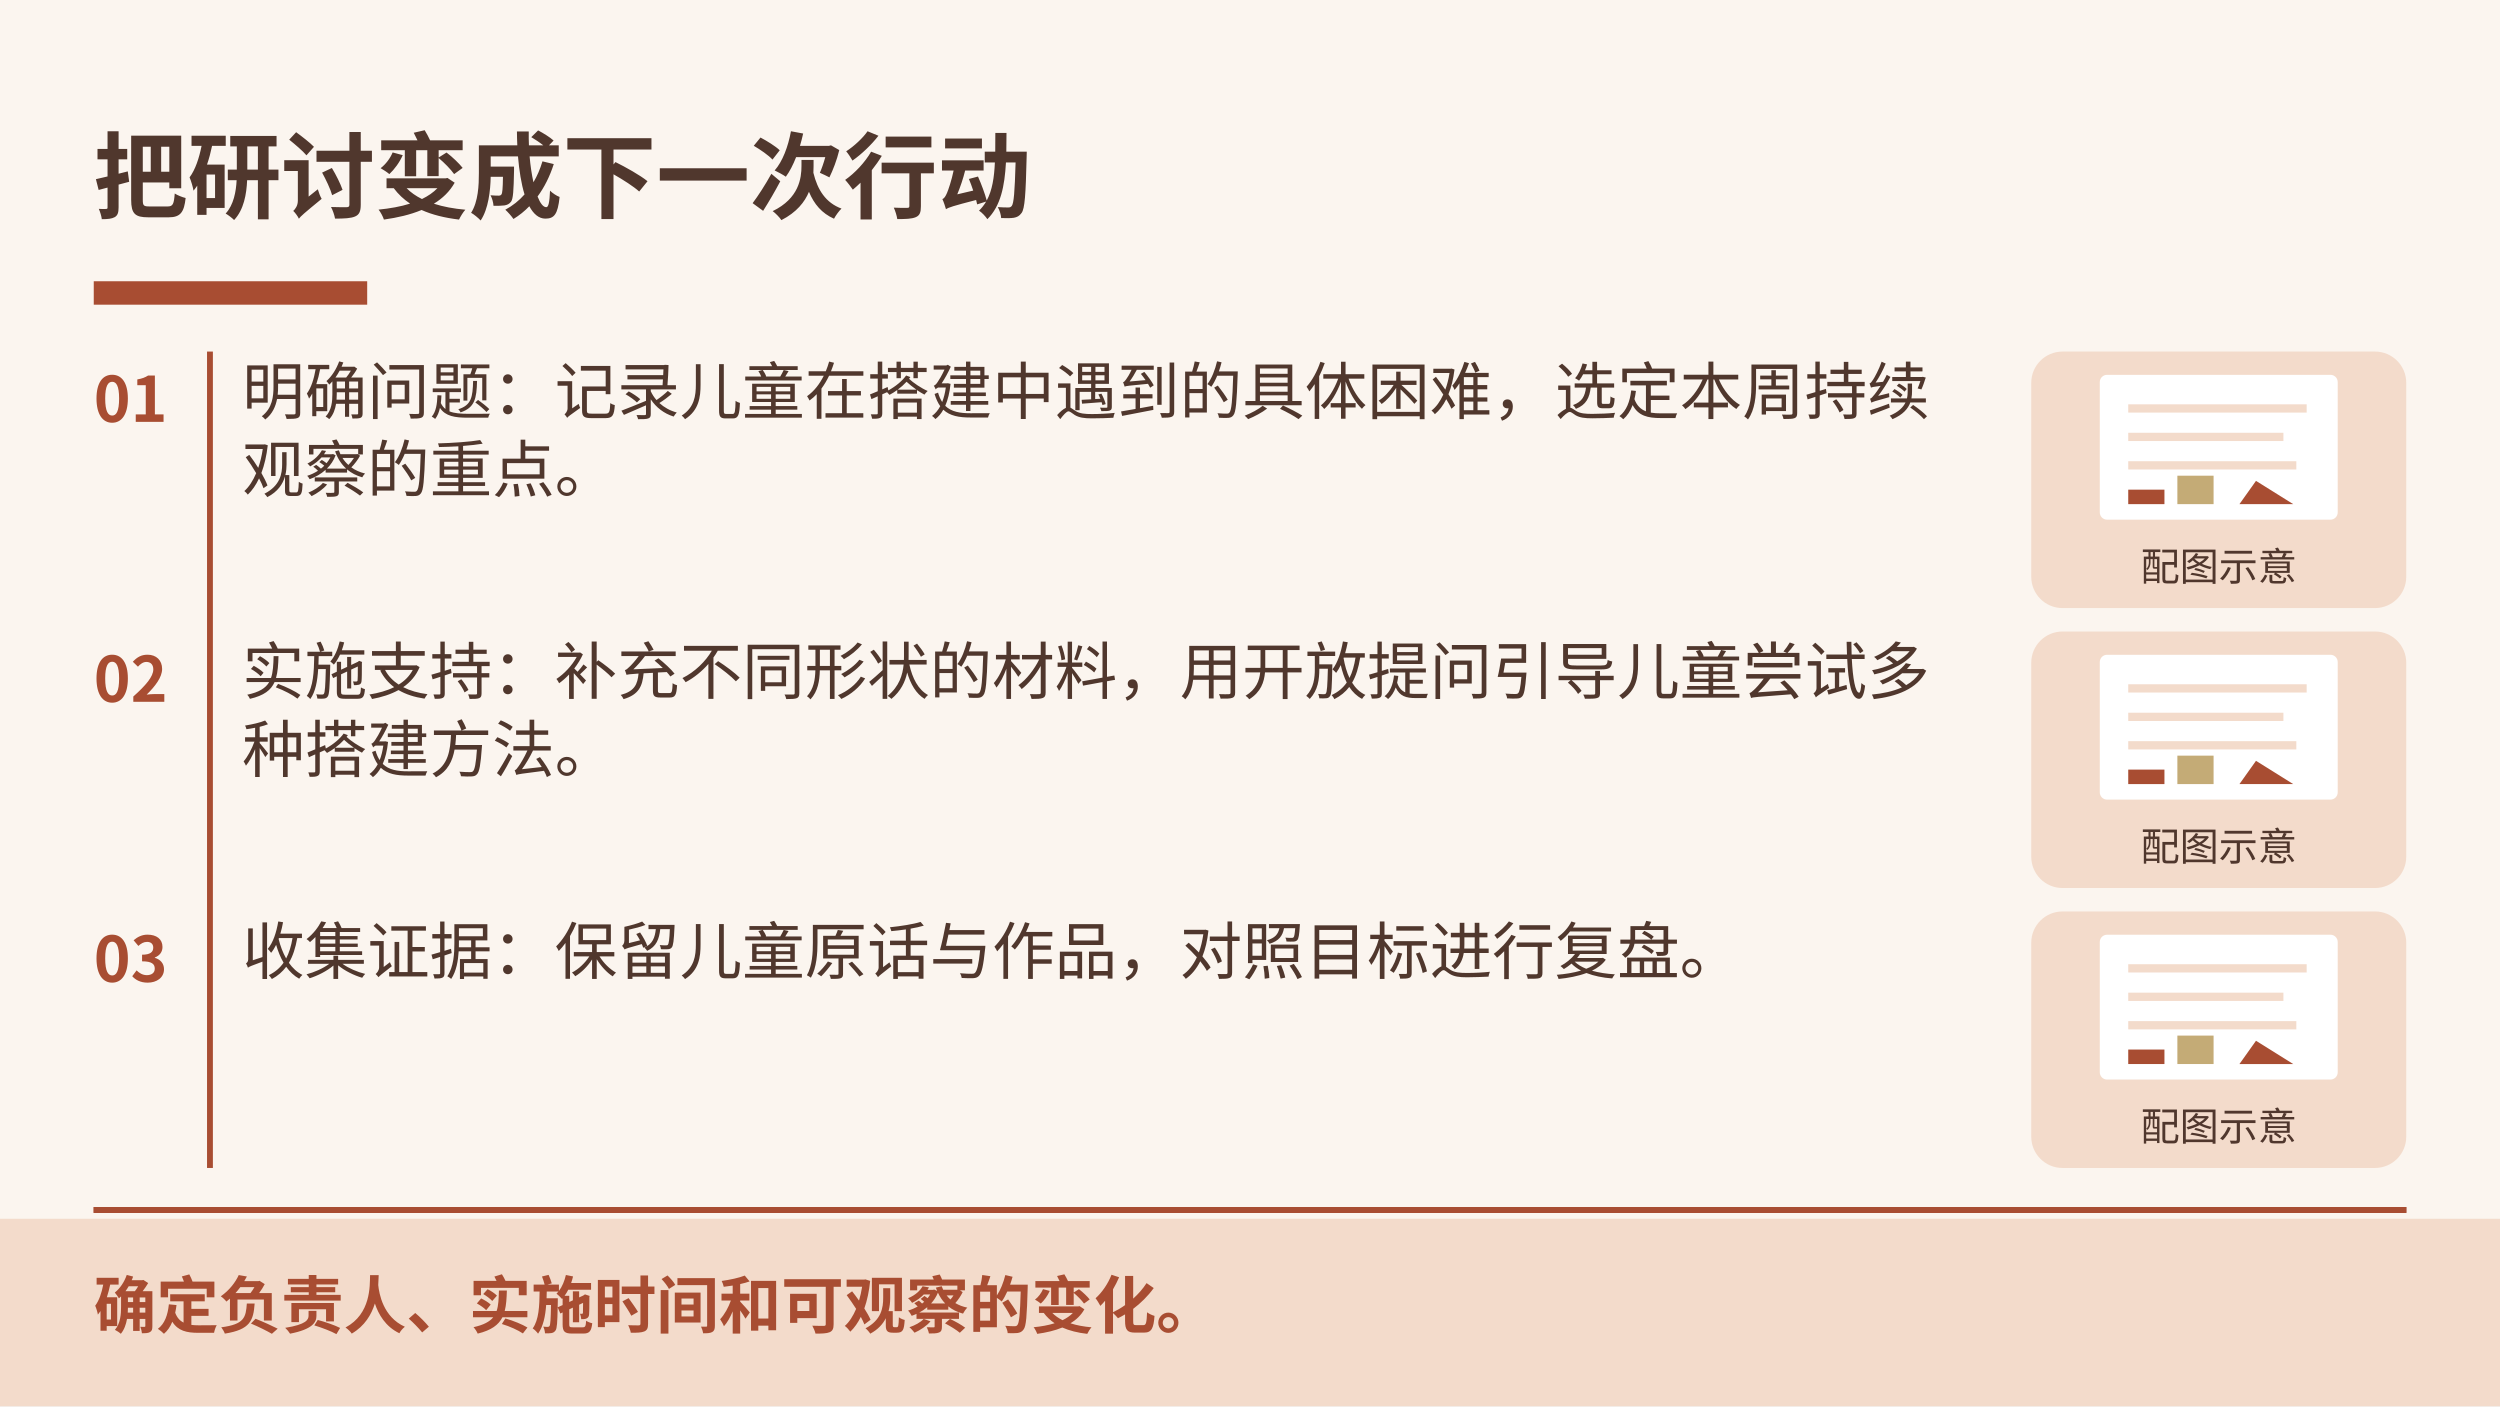
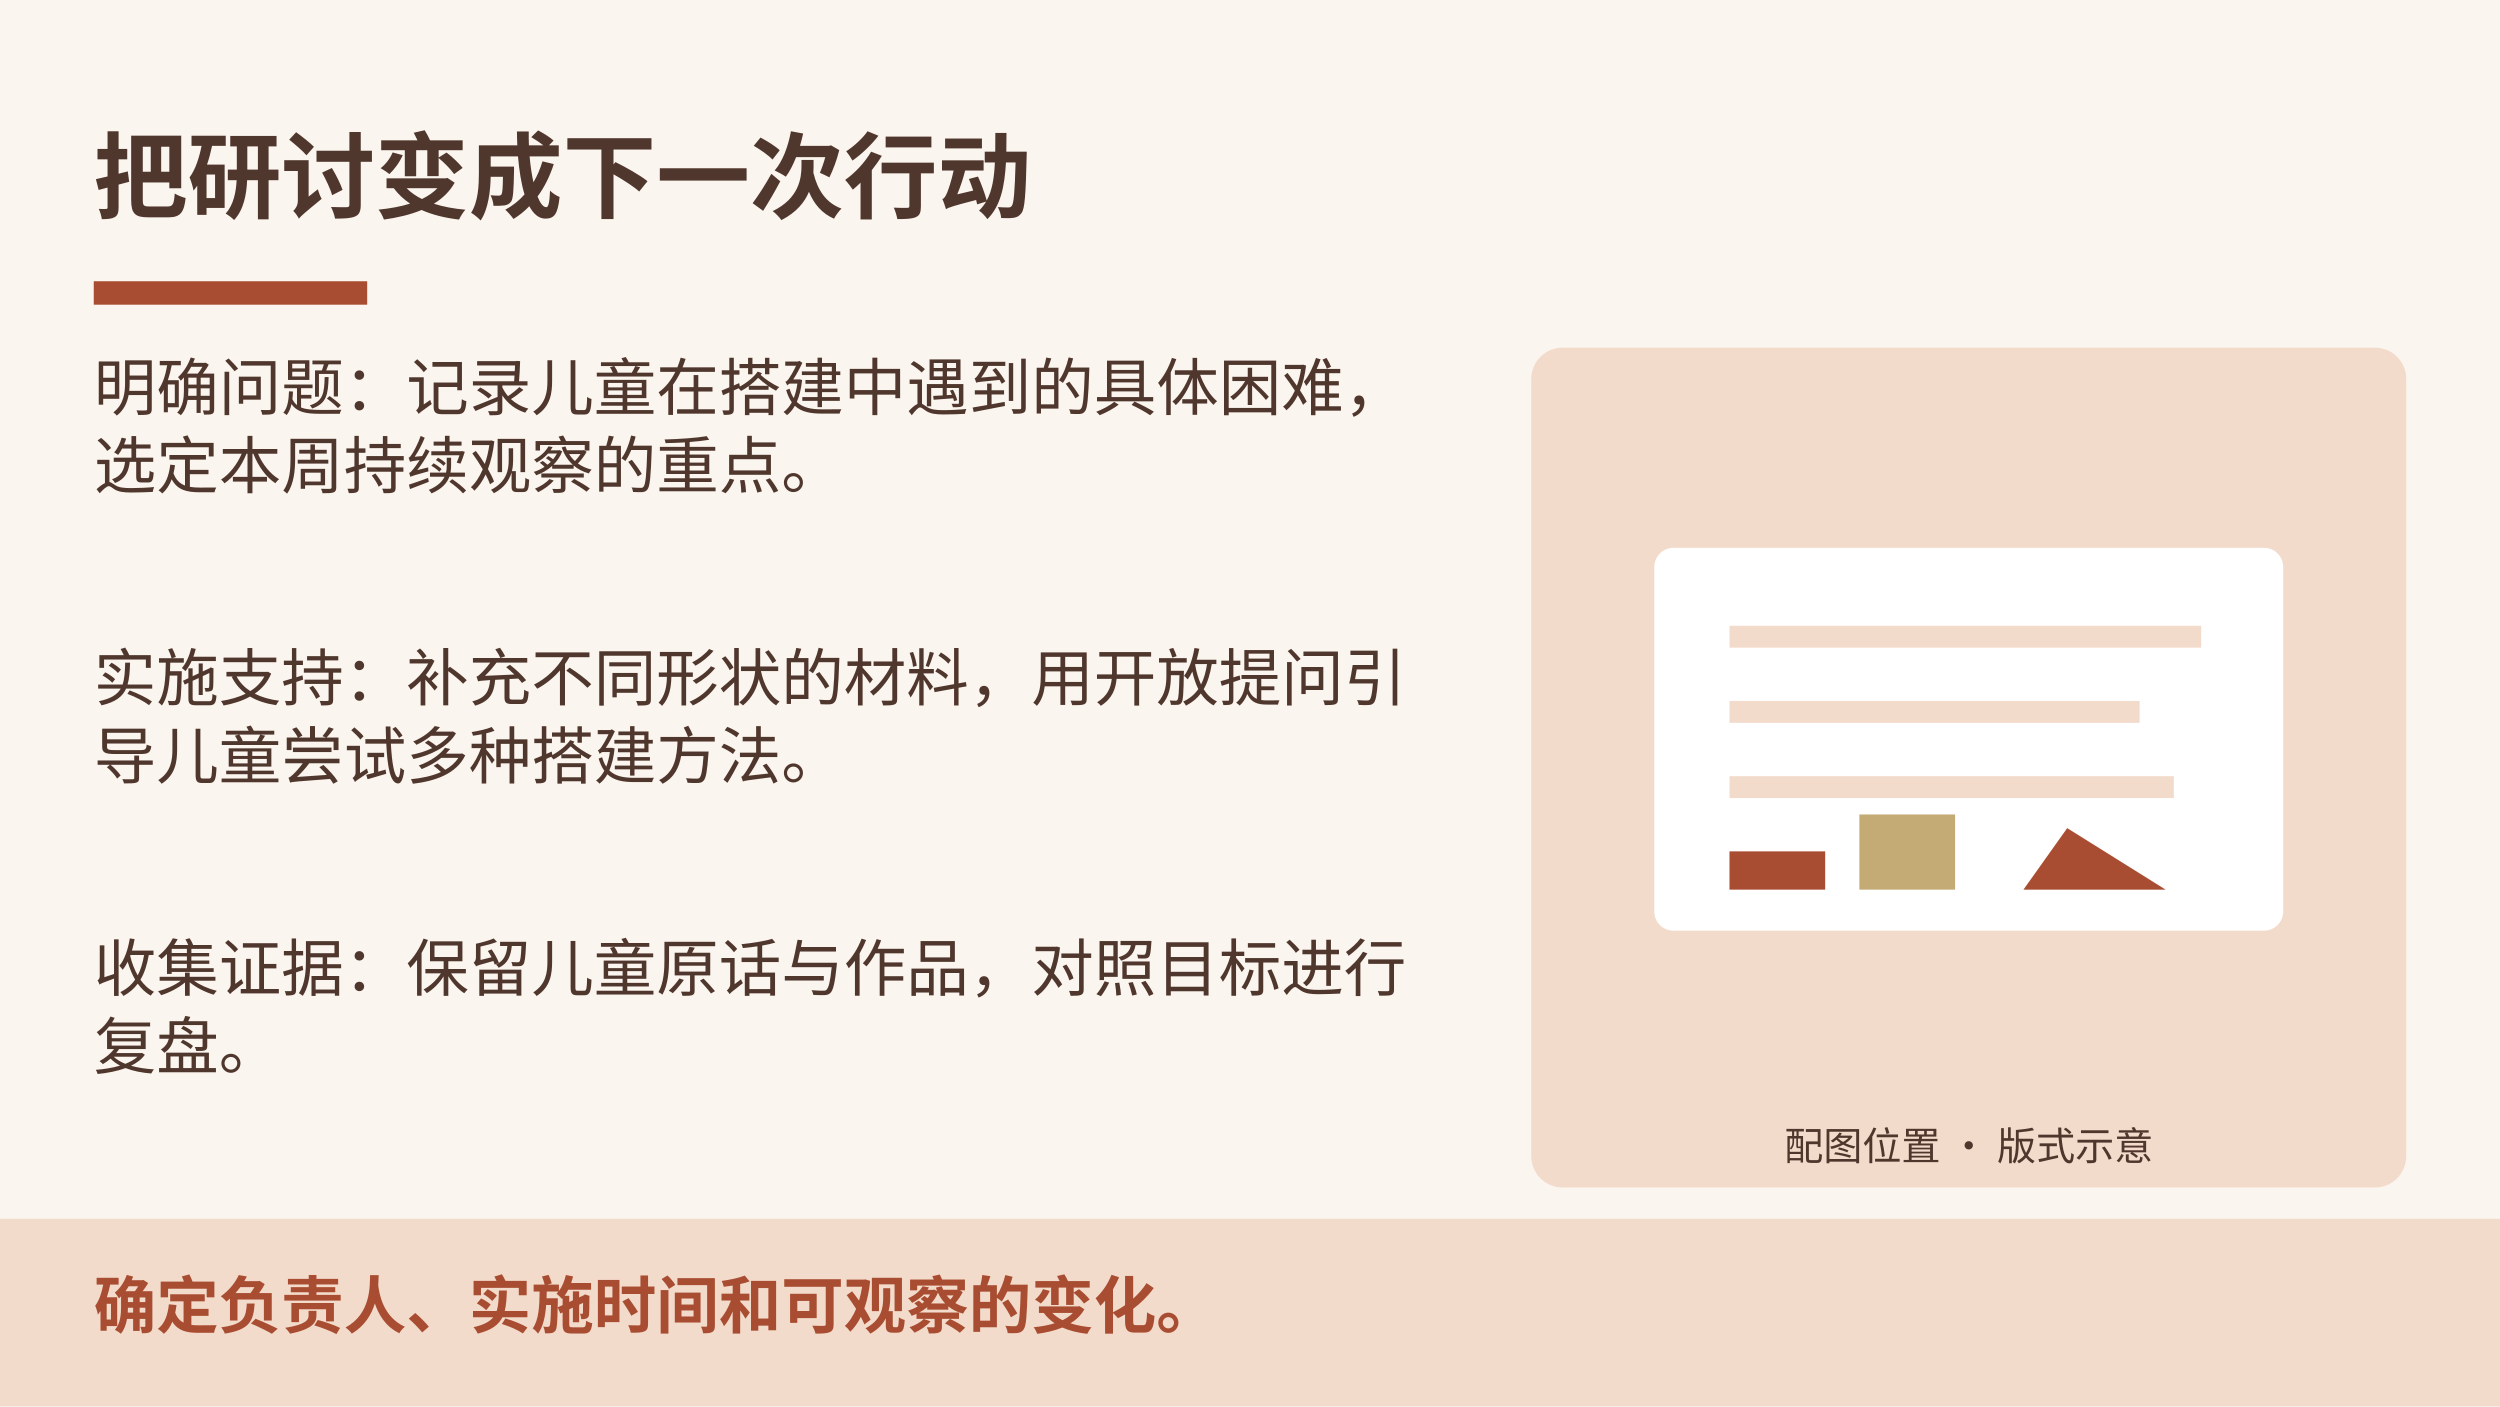
<svg xmlns="http://www.w3.org/2000/svg" width="1280" height="720" viewBox="0 0 1280 720" role="img">
  <g font-family="Noto Sans CJK SC, Microsoft YaHei, sans-serif">
    <polygon points="0.0,0.0 1280.0,0.0 1280.0,720.0 0.0,720.0" fill="#FBF5EF" />
    <polygon points="48.0,144.0 188.0,144.0 188.0,156.0 48.0,156.0" fill="#A84D32" />
    <polygon points="0.0,624.0 1280.0,624.0 1280.0,720.0 0.0,720.0" fill="#F3DBCB" />
-     <polygon points="106.0,180.0 109.0,180.0 109.0,598.0 106.0,598.0" fill="#A84D32" />
-     <text fill="#A84D32" font-size="32.0" font-weight="700">
-       <tspan x="48.0" y="216.0">01</tspan>
-     </text>
-     <polygon points="48.0,618.0 1232.0,618.0 1232.0,621.0 48.0,621.0" fill="#A84D32" />
-     <text fill="#A84D32" font-size="32.0" font-weight="700">
-       <tspan x="48.0" y="359.333">02</tspan>
-     </text>
-     <polygon points="48.0,618.0 1232.0,618.0 1232.0,621.0 48.0,621.0" fill="#A84D32" />
-     <text fill="#A84D32" font-size="32.0" font-weight="700">
-       <tspan x="48.0" y="502.667">03</tspan>
-     </text>
-     <polygon points="48.0,618.0 1232.0,618.0 1232.0,621.0 48.0,621.0" fill="#A84D32" />
    <text fill="#50372D" font-size="48.0" font-weight="700">
      <tspan x="48.0" y="108.0">把研讨变成下一次行动</tspan>
    </text>
    <text fill="#A84D32" font-size="32.0" font-weight="700">
      <tspan x="48.0" y="680.0">确定负责人、实施时间和可观察的变化。</tspan>
    </text>
-     <rect x="1040.0" y="180.0" width="192.0" height="131.333" rx="16" fill="#F3DBCB" />
-     <g transform="translate(1051.259 180.0) scale(0.2648148)">
+     <rect x="784.0" y="178.0" width="448.0" height="430.0" rx="16" fill="#F3DBCB" />
+     <g transform="translate(784.0 249.0) scale(0.7)">
      <rect x="90" y="45" width="460" height="280" rx="14" fill="#FFFFFF" />
      <path d="M145 110H490M145 165H445M145 220H470" stroke="#F3DBCB" stroke-width="16" />
      <rect x="145" y="267" width="70" height="28" fill="#A84D32" />
      <rect x="240" y="240" width="70" height="55" fill="#C4AB76" />
      <path d="M392 250L464 295H360Z" fill="#A84D32" />
    </g>
-     <text x="1136.0" y="297.333" text-anchor="middle" font-size="20" fill="#50372D">配图示意</text>
+     <text x="1008.0" y="594.0" text-anchor="middle" font-size="20" fill="#50372D">配图位置 · 版式示意</text>
    <text fill="#50372D" font-size="32.0" font-weight="400">
-       <tspan x="124.0" y="212.0">明确问题：记录儿童在搭建中遇到的具体困难，选定本周持续</tspan>
-       <tspan x="124.0" y="252.0">观察的重点。</tspan>
+       <tspan x="48.0" y="210.0">明确问题：记录儿童在搭建中遇到的具体困难，</tspan>
+       <tspan x="48.0" y="250.0">选定本周持续观察的重点。</tspan>
    </text>
-     <rect x="1040.0" y="323.333" width="192.0" height="131.333" rx="16" fill="#F3DBCB" />
-     <g transform="translate(1051.259 323.3333) scale(0.2648148)">
-       <rect x="90" y="45" width="460" height="280" rx="14" fill="#FFFFFF" />
-       <path d="M145 110H490M145 165H445M145 220H470" stroke="#F3DBCB" stroke-width="16" />
-       <rect x="145" y="267" width="70" height="28" fill="#A84D32" />
-       <rect x="240" y="240" width="70" height="55" fill="#C4AB76" />
-       <path d="M392 250L464 295H360Z" fill="#A84D32" />
-     </g>
-     <text x="1136.0" y="440.667" text-anchor="middle" font-size="20" fill="#50372D">配图示意</text>
    <text fill="#50372D" font-size="32.0" font-weight="400">
-       <tspan x="124.0" y="355.333">实施支持：补充不同形状的材料，用开放提问引导儿童尝试多</tspan>
-       <tspan x="124.0" y="395.333">种搭建方法。</tspan>
+       <tspan x="48.0" y="358.667">实施支持：补充不同形状的材料，用开放提问引</tspan>
+       <tspan x="48.0" y="398.667">导儿童尝试多种搭建方法。</tspan>
    </text>
-     <rect x="1040.0" y="466.667" width="192.0" height="131.333" rx="16" fill="#F3DBCB" />
-     <g transform="translate(1051.259 466.6667) scale(0.2648148)">
-       <rect x="90" y="45" width="460" height="280" rx="14" fill="#FFFFFF" />
-       <path d="M145 110H490M145 165H445M145 220H470" stroke="#F3DBCB" stroke-width="16" />
-       <rect x="145" y="267" width="70" height="28" fill="#A84D32" />
-       <rect x="240" y="240" width="70" height="55" fill="#C4AB76" />
-       <path d="M392 250L464 295H360Z" fill="#A84D32" />
-     </g>
-     <text x="1136.0" y="584.0" text-anchor="middle" font-size="20" fill="#50372D">配图示意</text>
    <text fill="#50372D" font-size="32.0" font-weight="400">
-       <tspan x="124.0" y="498.667">收集证据：保留儿童原话与作品，对照目标进行复盘。</tspan>
+       <tspan x="48.0" y="507.333">收集证据：保留儿童原话与作品，对照目标进行</tspan>
+       <tspan x="48.0" y="547.333">复盘。</tspan>
    </text>
  </g>
</svg>
